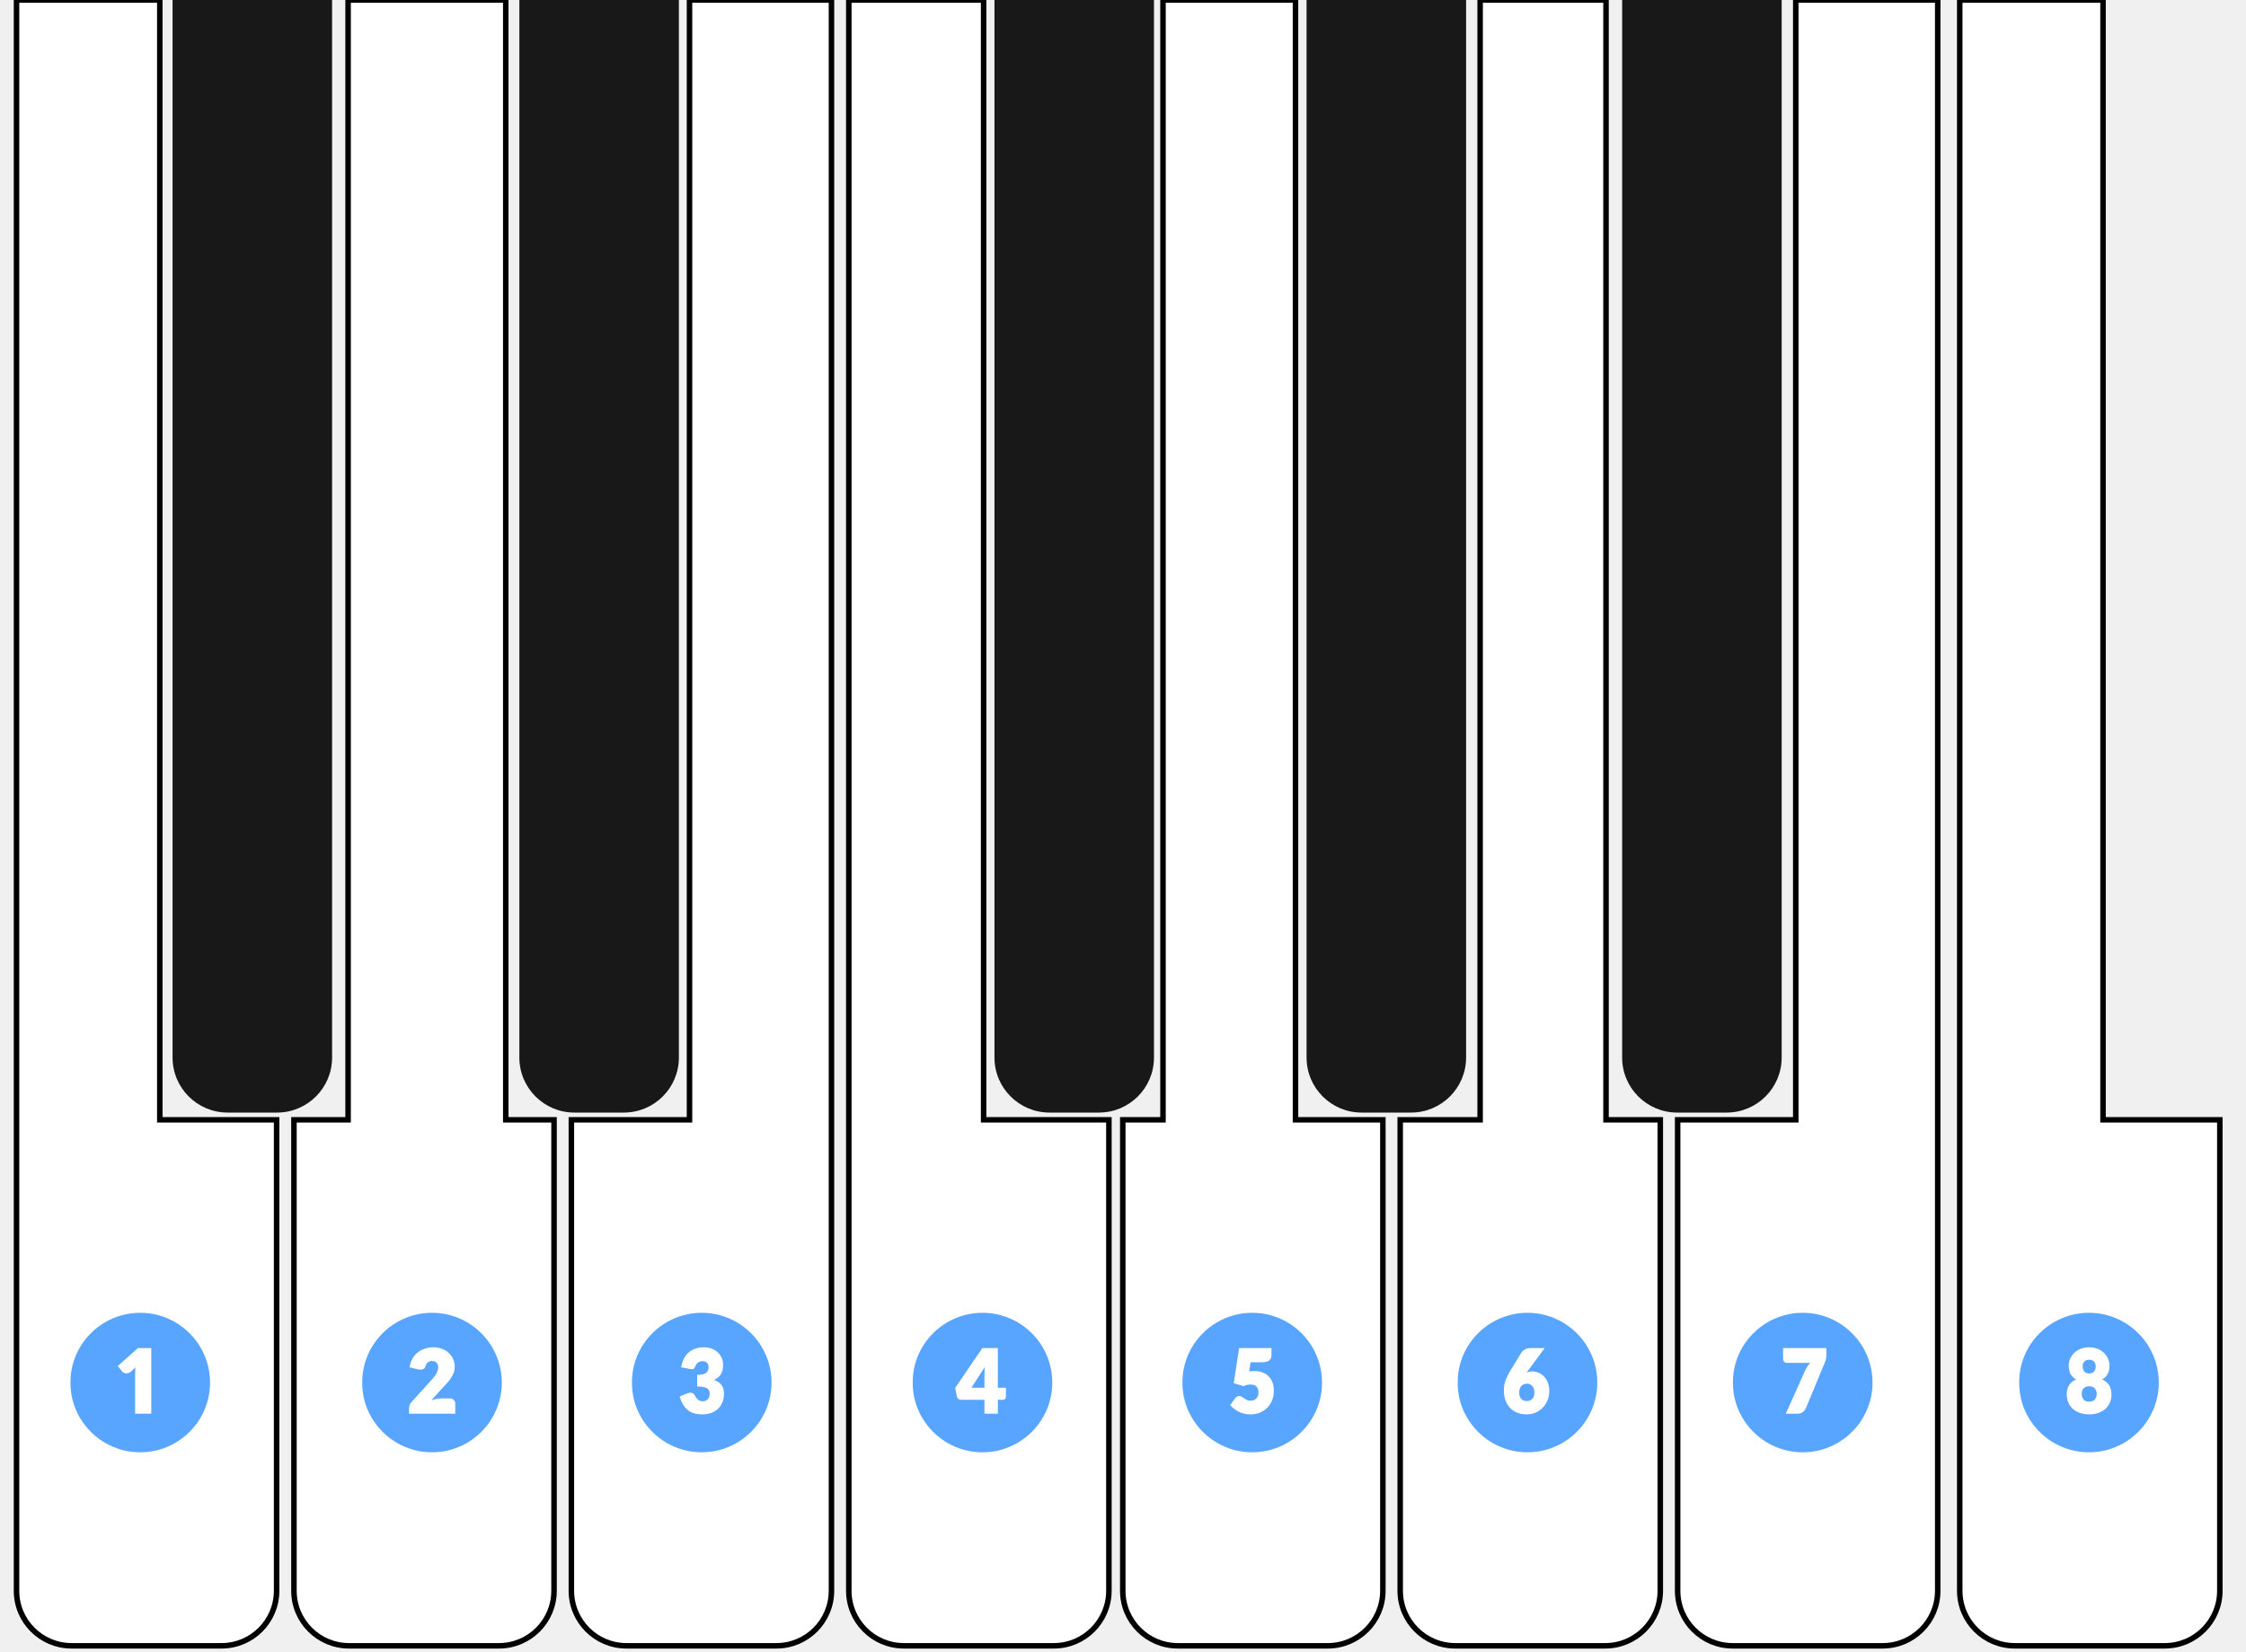
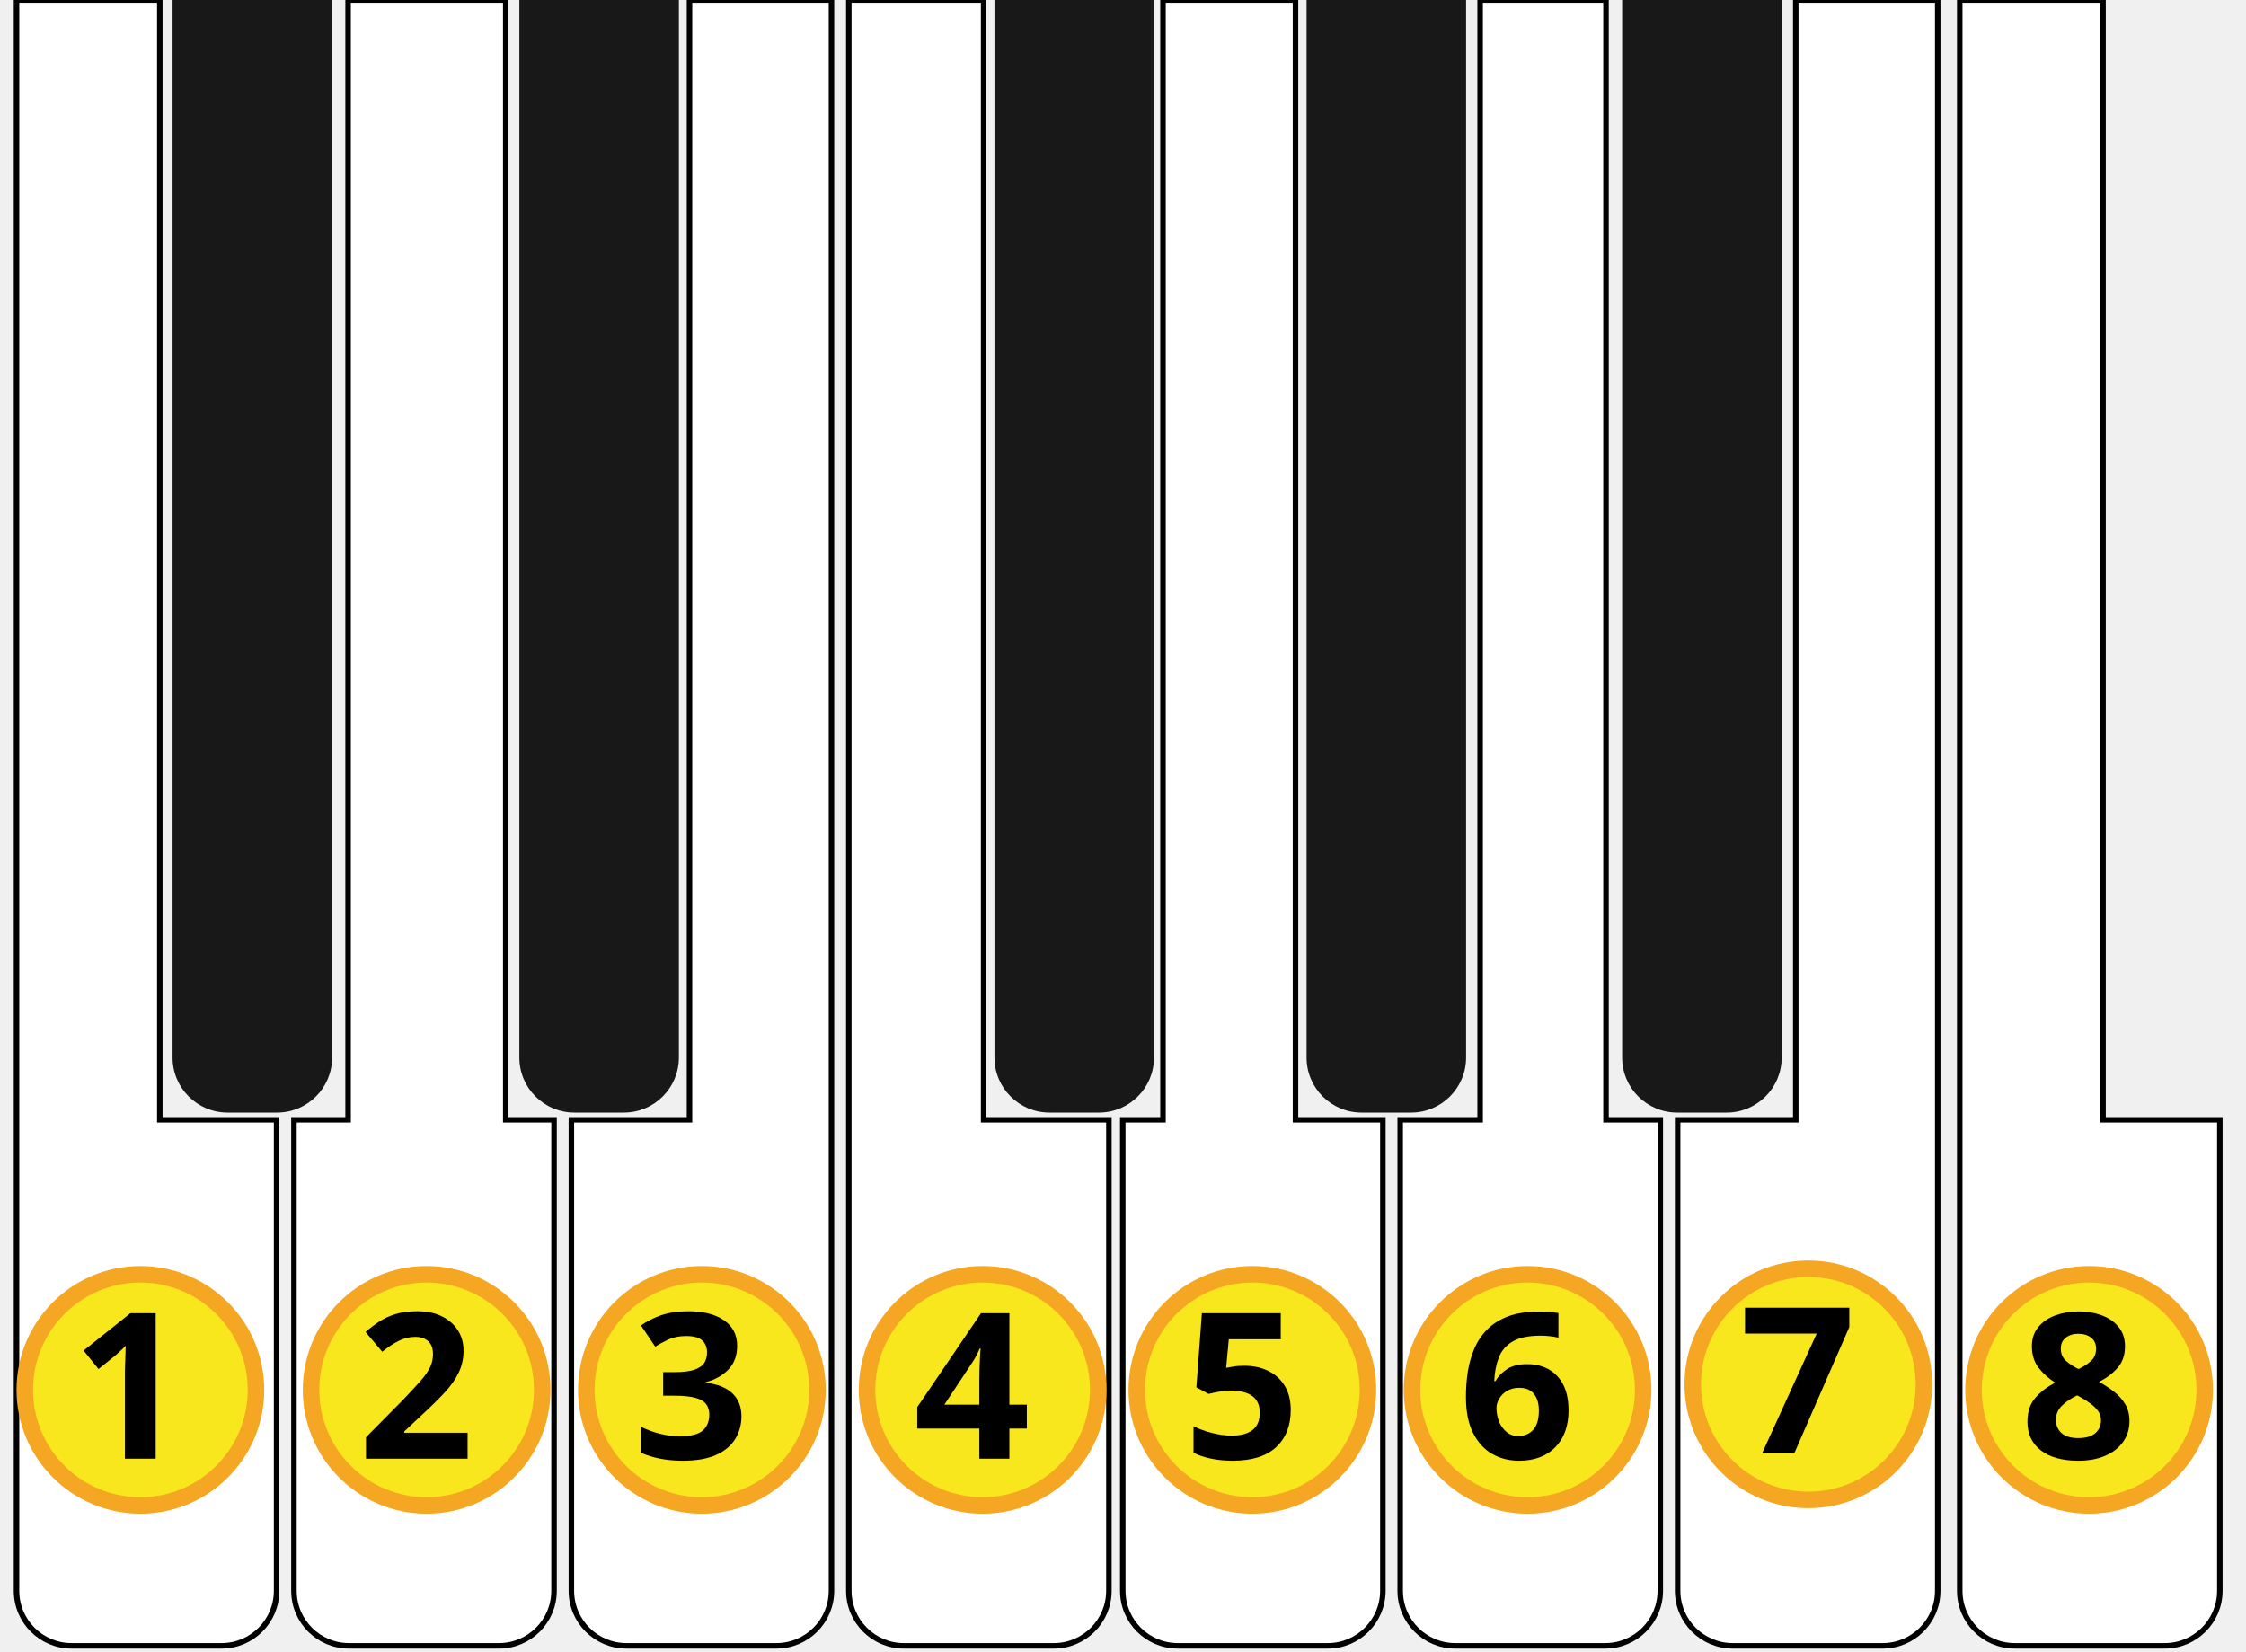
<svg xmlns="http://www.w3.org/2000/svg" width="408px" height="300px" viewBox="0 0 408 300" version="1.1">
  <defs />
  <g id="CmajorScale" stroke="none" stroke-width="1" fill="none" fill-rule="evenodd">
    <g id="Group" transform="translate(-347, 0)">
      <g id="Oct2-Copy" transform="translate(350, 0)">
        <path d="M0,0 L26.029,0 L26.029,203.439 L47.247,203.439 L47.247,289 C47.247,294.523 42.77,299 37.247,299 L10,299 C4.477,299 2.45271059e-15,294.523 1.77635684e-15,289 L0,0 Z" id="C" stroke="#000000" fill="#FFFFFF" />
        <path d="M60.233,-2.84217094e-14 L88.874,-2.84217094e-14 L88.874,203.439 L97.644,203.439 L97.644,289 C97.644,294.523 93.167,299 87.644,299 L60.397,299 C54.874,299 50.397,294.523 50.397,289 L50.397,203.439 L60.233,203.439 L60.233,-2.84217094e-14 Z" id="D" stroke="#000000" fill="#FFFFFF" />
        <path d="M122.252,-2.84217094e-14 L148.042,-2.84217094e-14 L148.042,203.439 L148.042,289 C148.042,294.523 143.564,299 138.042,299 L110.794,299 C105.271,299 100.794,294.523 100.794,289 L100.794,203.439 L122.252,203.439 L122.252,-2.84217094e-14 Z" id="E" stroke="#000000" fill="#FFFFFF" />
        <path d="M323.211,-2.84217094e-14 L349,-2.84217094e-14 L349,203.439 L349,289 C349,294.523 344.523,299 339,299 L311.753,299 C306.23,299 301.753,294.523 301.753,289 L301.753,203.439 L323.211,203.439 L323.211,-2.84217094e-14 Z" id="B" stroke="#000000" fill="#FFFFFF" />
        <path d="M175.682,0 L151.191,0 L151.191,203.439 L151.191,289 C151.191,294.523 155.668,299 161.191,299 L188.439,299 C193.961,299 198.439,294.523 198.439,289 L198.439,203.439 L175.682,203.439 L175.682,0 Z" id="F" stroke="#000000" fill="#FFFFFF" />
        <path d="M208.265,-2.84217094e-14 L232.335,-2.84217094e-14 L232.335,203.439 L248.206,203.439 L248.206,289 C248.206,294.523 243.729,299 238.206,299 L210.958,299 C205.436,299 200.958,294.523 200.958,289 L200.958,203.439 L208.265,203.439 L208.265,-2.84217094e-14 Z" id="G" stroke="#000000" fill="#FFFFFF" />
        <path d="M265.875,-2.84217094e-14 L288.742,-2.84217094e-14 L288.742,203.439 L298.603,203.439 L298.603,289 C298.603,294.523 294.126,299 288.603,299 L261.356,299 C255.833,299 251.356,294.523 251.356,289 L251.356,203.439 L265.875,203.439 L265.875,-2.84217094e-14 Z" id="A" stroke="#000000" fill="#FFFFFF" />
        <path d="M28.348,0 L57.327,0 L57.327,192.124 C57.327,197.647 52.85,202.124 47.327,202.124 L38.348,202.124 C32.826,202.124 28.348,197.647 28.348,192.124 L28.348,0 Z" id="Db" fill-opacity="0.9" fill="#000000" />
        <path d="M91.345,0 L120.323,0 L120.323,192.124 C120.323,197.647 115.846,202.124 110.323,202.124 L101.345,202.124 C95.822,202.124 91.345,197.647 91.345,192.124 L91.345,0 Z" id="Eb" fill-opacity="0.9" fill="#000000" />
        <path d="M177.65,0 L206.628,0 L206.628,192.124 C206.628,197.647 202.151,202.124 196.628,202.124 L187.65,202.124 C182.127,202.124 177.65,197.647 177.65,192.124 L177.65,0 Z" id="Gb" fill-opacity="0.9" fill="#000000" />
        <path d="M234.347,0 L263.325,0 L263.325,192.124 C263.325,197.647 258.848,202.124 253.325,202.124 L244.347,202.124 C238.824,202.124 234.347,197.647 234.347,192.124 L234.347,0 Z" id="Ab" fill-opacity="0.9" fill="#000000" />
        <path d="M291.673,0 L320.652,0 L320.652,192.124 C320.652,197.647 316.174,202.124 310.652,202.124 L301.673,202.124 C296.15,202.124 291.673,197.647 291.673,192.124 L291.673,0 Z" id="Bb" fill-opacity="0.9" fill="#000000" />
      </g>
      <g id="Oct2-Copy" transform="translate(703, 0)">
        <path d="M0,0 L26.029,0 L26.029,203.439 L47.247,203.439 L47.247,289 C47.247,294.523 42.77,299 37.247,299 L10,299 C4.477,299 2.45271059e-15,294.523 1.77635684e-15,289 L0,0 Z" id="C" stroke="#000000" fill="#FFFFFF" />
        <path d="M60.233,-2.84217094e-14 L88.874,-2.84217094e-14 L88.874,203.439 L97.644,203.439 L97.644,289 C97.644,294.523 93.167,299 87.644,299 L60.397,299 C54.874,299 50.397,294.523 50.397,289 L50.397,203.439 L60.233,203.439 L60.233,-2.84217094e-14 Z" id="D" stroke="#000000" fill="#FFFFFF" opacity="0" />
        <path d="M28.348,0 L57.327,0 L57.327,192.124 C57.327,197.647 52.85,202.124 47.327,202.124 L38.348,202.124 C32.826,202.124 28.348,197.647 28.348,192.124 L28.348,0 Z" id="Db" fill-opacity="0.05" fill="#000000" opacity="0" />
      </g>
    </g>
-     <text id="❶" font-family="Lato-BlackItalic, Lato" font-size="24" font-style="italic" font-weight="700" fill="#57A5FF">
-       <tspan x="12" y="259">❶</tspan>
-     </text>
-     <text id="❷" font-family="Lato-BlackItalic, Lato" font-size="24" font-style="italic" font-weight="700" fill="#57A5FF">
-       <tspan x="65" y="259">❷</tspan>
-     </text>
-     <text id="❸" font-family="Lato-BlackItalic, Lato" font-size="24" font-style="italic" font-weight="700" fill="#57A5FF">
-       <tspan x="114" y="259">❸</tspan>
-     </text>
-     <text id="❹" font-family="Lato-BlackItalic, Lato" font-size="24" font-style="italic" font-weight="700" fill="#57A5FF">
-       <tspan x="165" y="259">❹</tspan>
-     </text>
-     <text id="❺" font-family="Lato-BlackItalic, Lato" font-size="24" font-style="italic" font-weight="700" fill="#57A5FF">
-       <tspan x="214" y="259">❺</tspan>
-     </text>
-     <text id="❻" font-family="Lato-BlackItalic, Lato" font-size="24" font-style="italic" font-weight="700" fill="#57A5FF">
-       <tspan x="264" y="259">❻</tspan>
-     </text>
-     <text id="❼" font-family="Lato-BlackItalic, Lato" font-size="24" font-style="italic" font-weight="700" fill="#57A5FF">
-       <tspan x="314" y="259">❼</tspan>
-     </text>
-     <text id="❽" font-family="Lato-BlackItalic, Lato" font-size="24" font-style="italic" font-weight="700" fill="#57A5FF">
-       <tspan x="366" y="259">❽</tspan>
-     </text>
+     <g id="numberCircle" transform="translate(6, 232)">
+       <circle id="Oval" stroke="#F5A623" stroke-width="3" fill="#F8E71C" fill-rule="nonzero" cx="19.5" cy="20.5" r="21" />
+       <text id="1" font-family="ArchivoBlack-Regular, Archivo Black" font-size="37" font-weight="700" fill="#000000">
+         <tspan x="7" y="33">1</tspan>
+       </text>
+     </g>
+     <g id="numberCircle" transform="translate(58, 232)">
+       <circle id="Oval" stroke="#F5A623" stroke-width="3" fill="#F8E71C" fill-rule="nonzero" cx="19.5" cy="20.5" r="21" />
+       <text id="1" font-family="ArchivoBlack-Regular, Archivo Black" font-size="37" font-weight="700" fill="#000000">
+         <tspan x="7" y="33">2</tspan>
+       </text>
+     </g>
+     <g id="numberCircle" transform="translate(108, 232)">
+       <circle id="Oval" stroke="#F5A623" stroke-width="3" fill="#F8E71C" fill-rule="nonzero" cx="19.5" cy="20.5" r="21" />
+       <text id="1" font-family="ArchivoBlack-Regular, Archivo Black" font-size="37" font-weight="700" fill="#000000">
+         <tspan x="7" y="33">3</tspan>
+       </text>
+     </g>
+     <g id="numberCircle" transform="translate(159, 232)">
+       <circle id="Oval" stroke="#F5A623" stroke-width="3" fill="#F8E71C" fill-rule="nonzero" cx="19.5" cy="20.5" r="21" />
+       <text id="1" font-family="ArchivoBlack-Regular, Archivo Black" font-size="37" font-weight="700" fill="#000000">
+         <tspan x="7" y="33">4</tspan>
+       </text>
+     </g>
+     <g id="numberCircle" transform="translate(208, 232)">
+       <circle id="Oval" stroke="#F5A623" stroke-width="3" fill="#F8E71C" fill-rule="nonzero" cx="19.5" cy="20.5" r="21" />
+       <text id="1" font-family="ArchivoBlack-Regular, Archivo Black" font-size="37" font-weight="700" fill="#000000">
+         <tspan x="7" y="33">5</tspan>
+       </text>
+     </g>
+     <g id="numberCircle" transform="translate(258, 232)">
+       <circle id="Oval" stroke="#F5A623" stroke-width="3" fill="#F8E71C" fill-rule="nonzero" cx="19.5" cy="20.5" r="21" />
+       <text id="1" font-family="ArchivoBlack-Regular, Archivo Black" font-size="37" font-weight="700" fill="#000000">
+         <tspan x="7" y="33">6</tspan>
+       </text>
+     </g>
+     <g id="numberCircle" transform="translate(309, 231)">
+       <circle id="Oval" stroke="#F5A623" stroke-width="3" fill="#F8E71C" fill-rule="nonzero" cx="19.5" cy="20.5" r="21" />
+       <text id="1" font-family="ArchivoBlack-Regular, Archivo Black" font-size="37" font-weight="700" fill="#000000">
+         <tspan x="7" y="33">7</tspan>
+       </text>
+     </g>
+     <g id="numberCircle" transform="translate(360, 232)">
+       <circle id="Oval" stroke="#F5A623" stroke-width="3" fill="#F8E71C" fill-rule="nonzero" cx="19.5" cy="20.5" r="21" />
+       <text id="1" font-family="ArchivoBlack-Regular, Archivo Black" font-size="37" font-weight="700" fill="#000000">
+         <tspan x="7" y="33">8</tspan>
+       </text>
+     </g>
  </g>
</svg>
